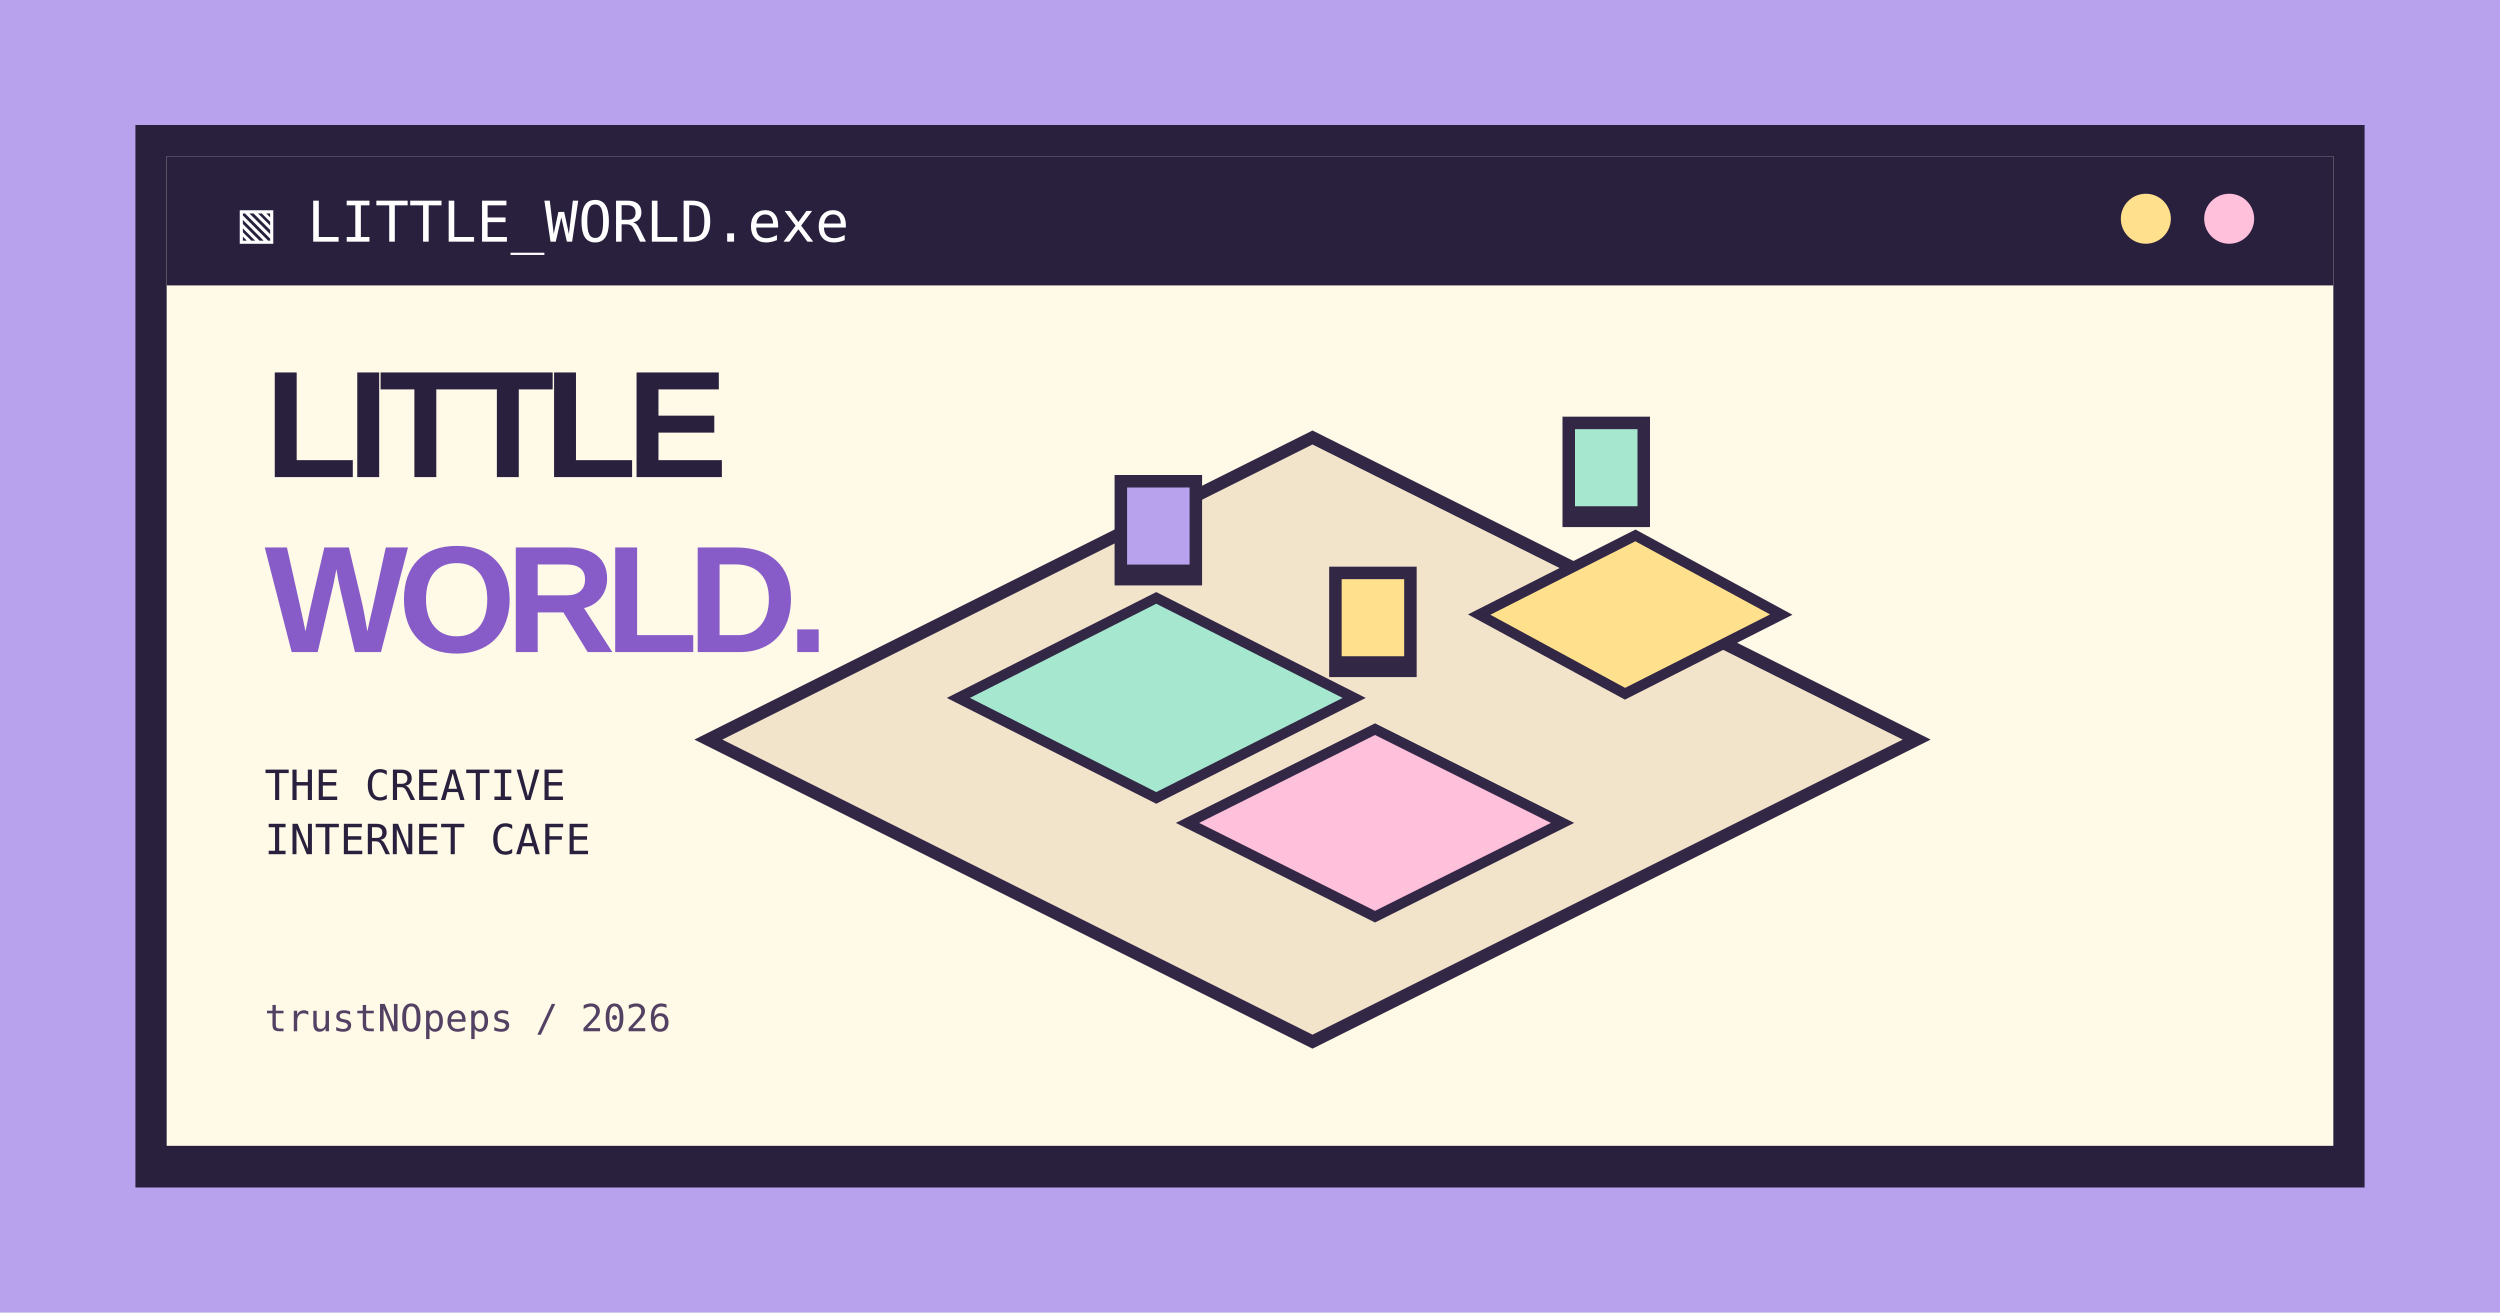
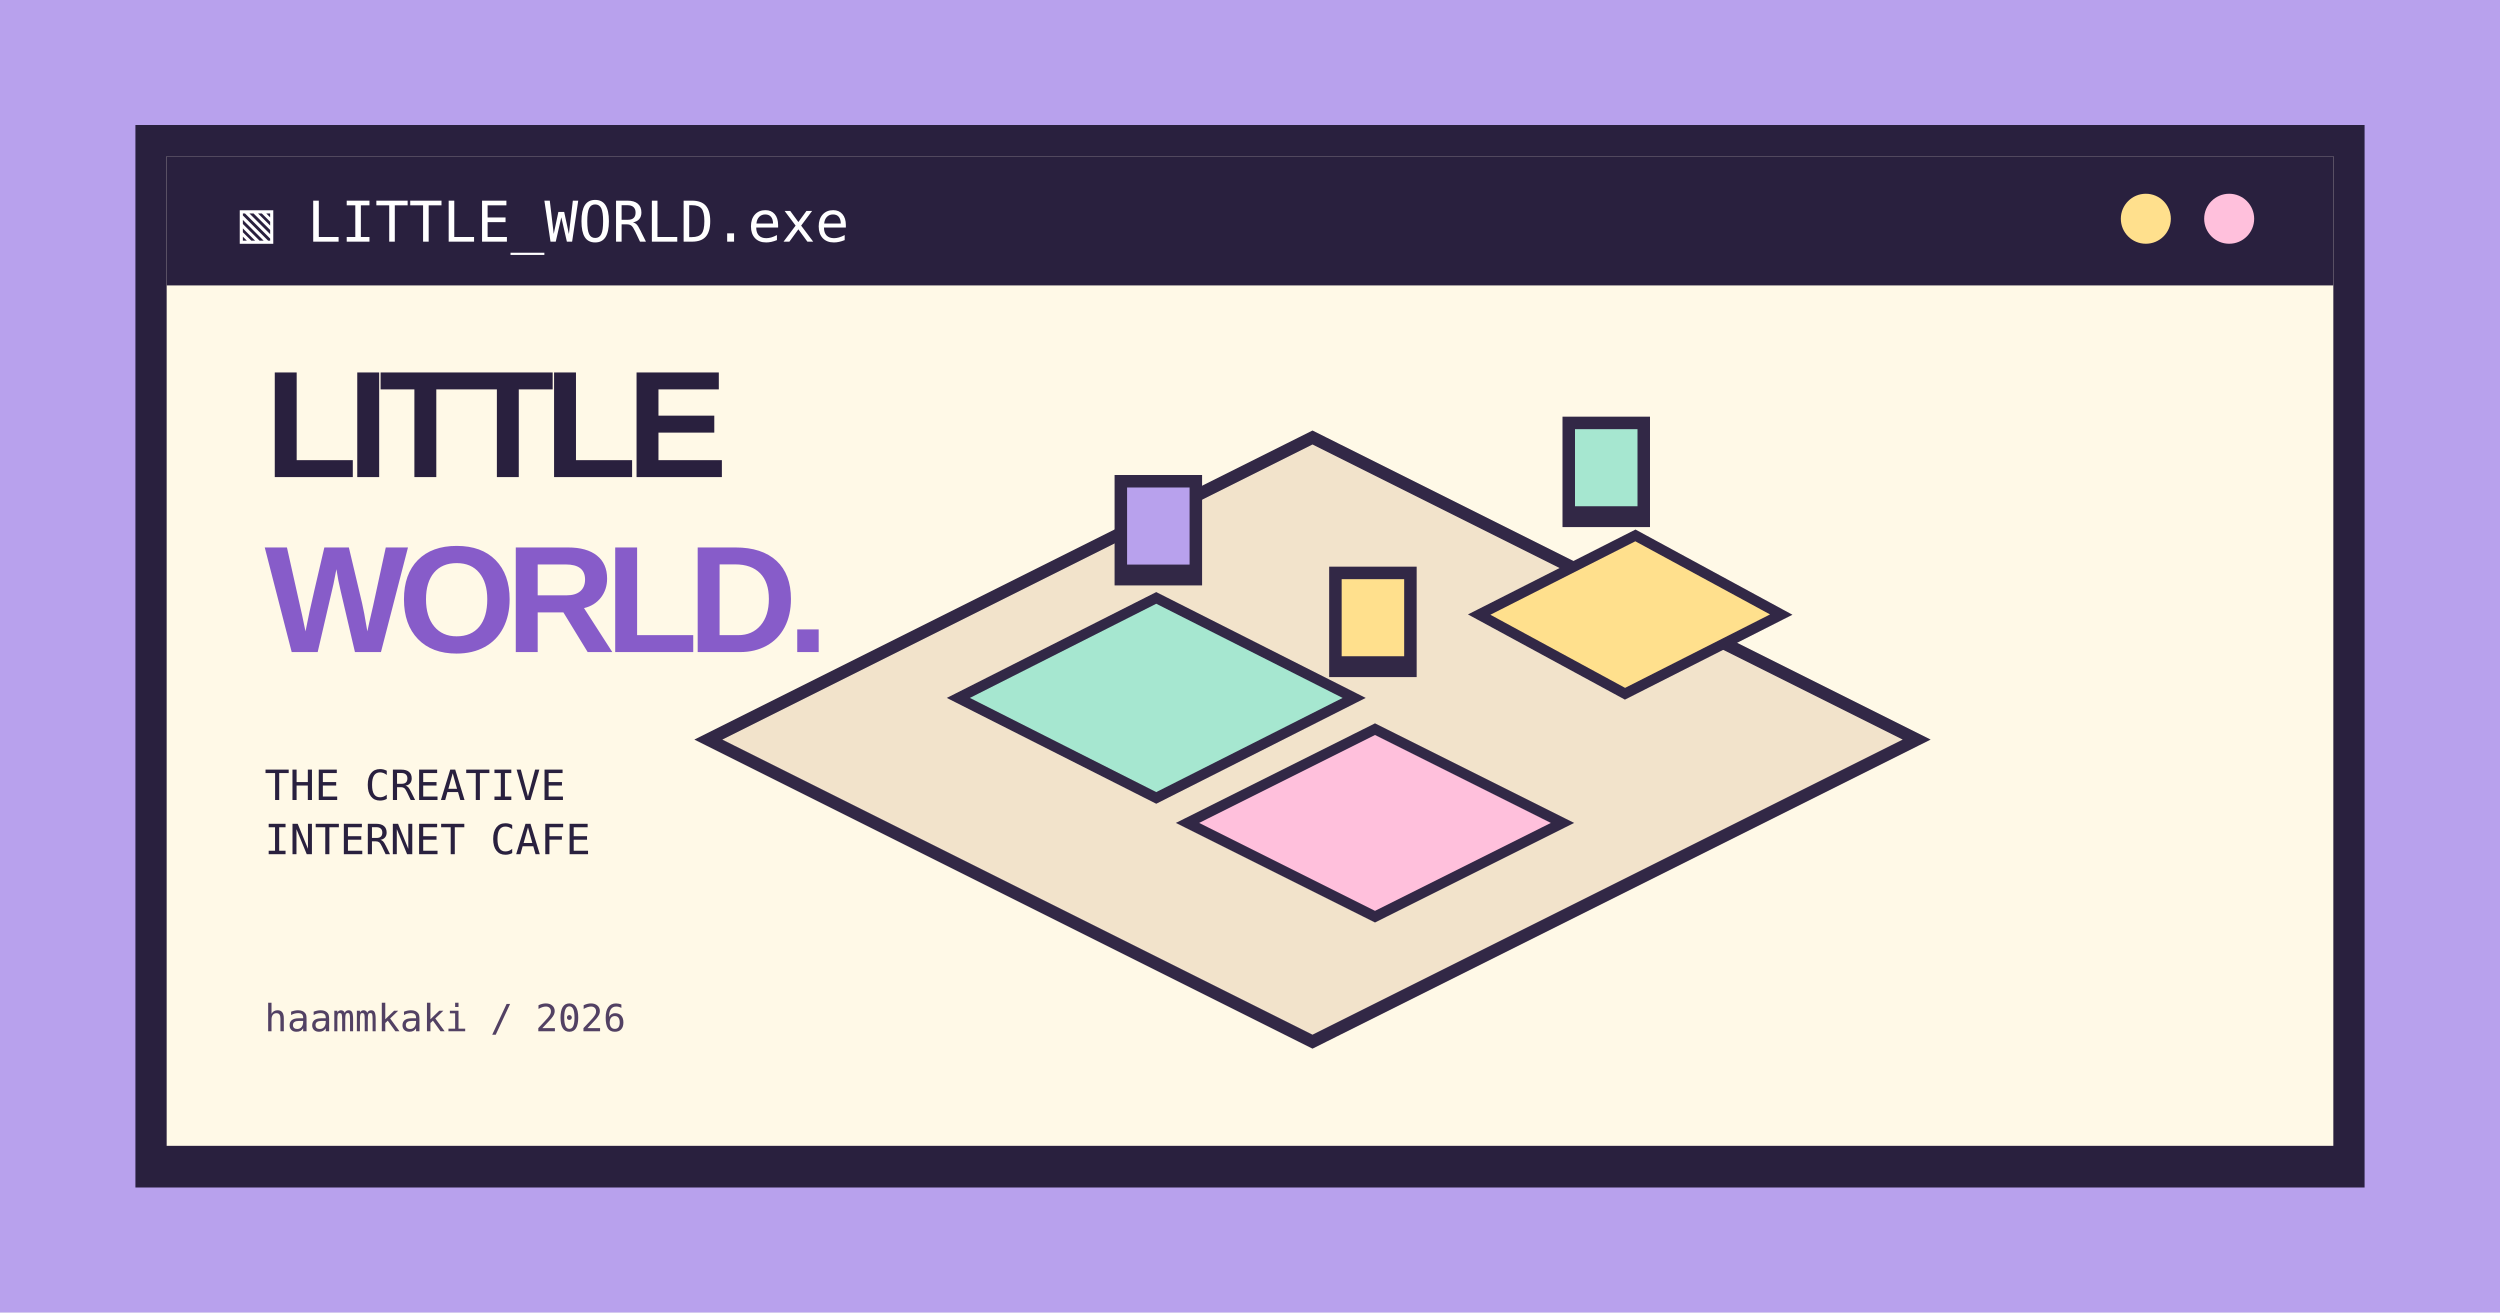
<svg xmlns="http://www.w3.org/2000/svg" viewBox="0 0 1200 630" role="img" aria-label="Little World original pixel office project cover">
  <rect width="1200" height="630" fill="#b8a1ed" />
  <rect x="65" y="60" width="1070" height="510" fill="#29203e" />
  <rect x="80" y="75" width="1040" height="475" fill="#fff9e7" />
  <rect x="80" y="75" width="1040" height="62" fill="#29203e" />
  <text x="115" y="116" font-size="27" font-family="monospace" fill="#fff">▧ LITTLE_WORLD.exe</text>
  <circle cx="1030" cy="105" r="12" fill="#ffe08d" />
  <circle cx="1070" cy="105" r="12" fill="#ffc0dc" />
  <g transform="translate(630 355)">
    <path d="M0-145L290 0L0 145L-290 0Z" fill="#f2e3cb" stroke="#322846" stroke-width="6" />
    <path d="M-170-20L-75-68L20-20L-75 28Z" fill="#a6e7d0" stroke="#322846" stroke-width="5" />
    <path d="M80-60L155-98L225-60L150-22Z" fill="#ffe08d" stroke="#322846" stroke-width="5" />
    <path d="M-60 40L30-5L120 40L30 85Z" fill="#ffc0dc" stroke="#322846" stroke-width="5" />
    <rect x="-95" y="-127" width="42" height="53" fill="#322846" />
    <rect x="-89" y="-121" width="30" height="37" fill="#b8a1ed" />
    <rect x="120" y="-155" width="42" height="53" fill="#322846" />
    <rect x="126" y="-149" width="30" height="37" fill="#a6e7d0" />
    <rect x="8" y="-83" width="42" height="53" fill="#322846" />
    <rect x="14" y="-77" width="30" height="37" fill="#ffe08d" />
  </g>
  <text x="127" y="229" font-family="Verdana,Arial,sans-serif" font-size="73" font-weight="900" letter-spacing="-5" fill="#29203e">LITTLE</text>
  <text x="127" y="313" font-family="Verdana,Arial,sans-serif" font-size="73" font-weight="900" letter-spacing="-5" fill="#875cc9">WORLD.</text>
  <text x="127" y="384" font-family="monospace" font-size="20" fill="#29203e">THE CREATIVE</text>
  <text x="127" y="410" font-family="monospace" font-size="20" fill="#29203e">INTERNET CAFE</text>
-   <text x="127" y="495" font-family="monospace" font-size="18" fill="#524163">trustNOpeps / 2026</text>
+   <text x="127" y="495" font-family="monospace" font-size="18" fill="#524163">haammkaki / 2026</text>
</svg>
